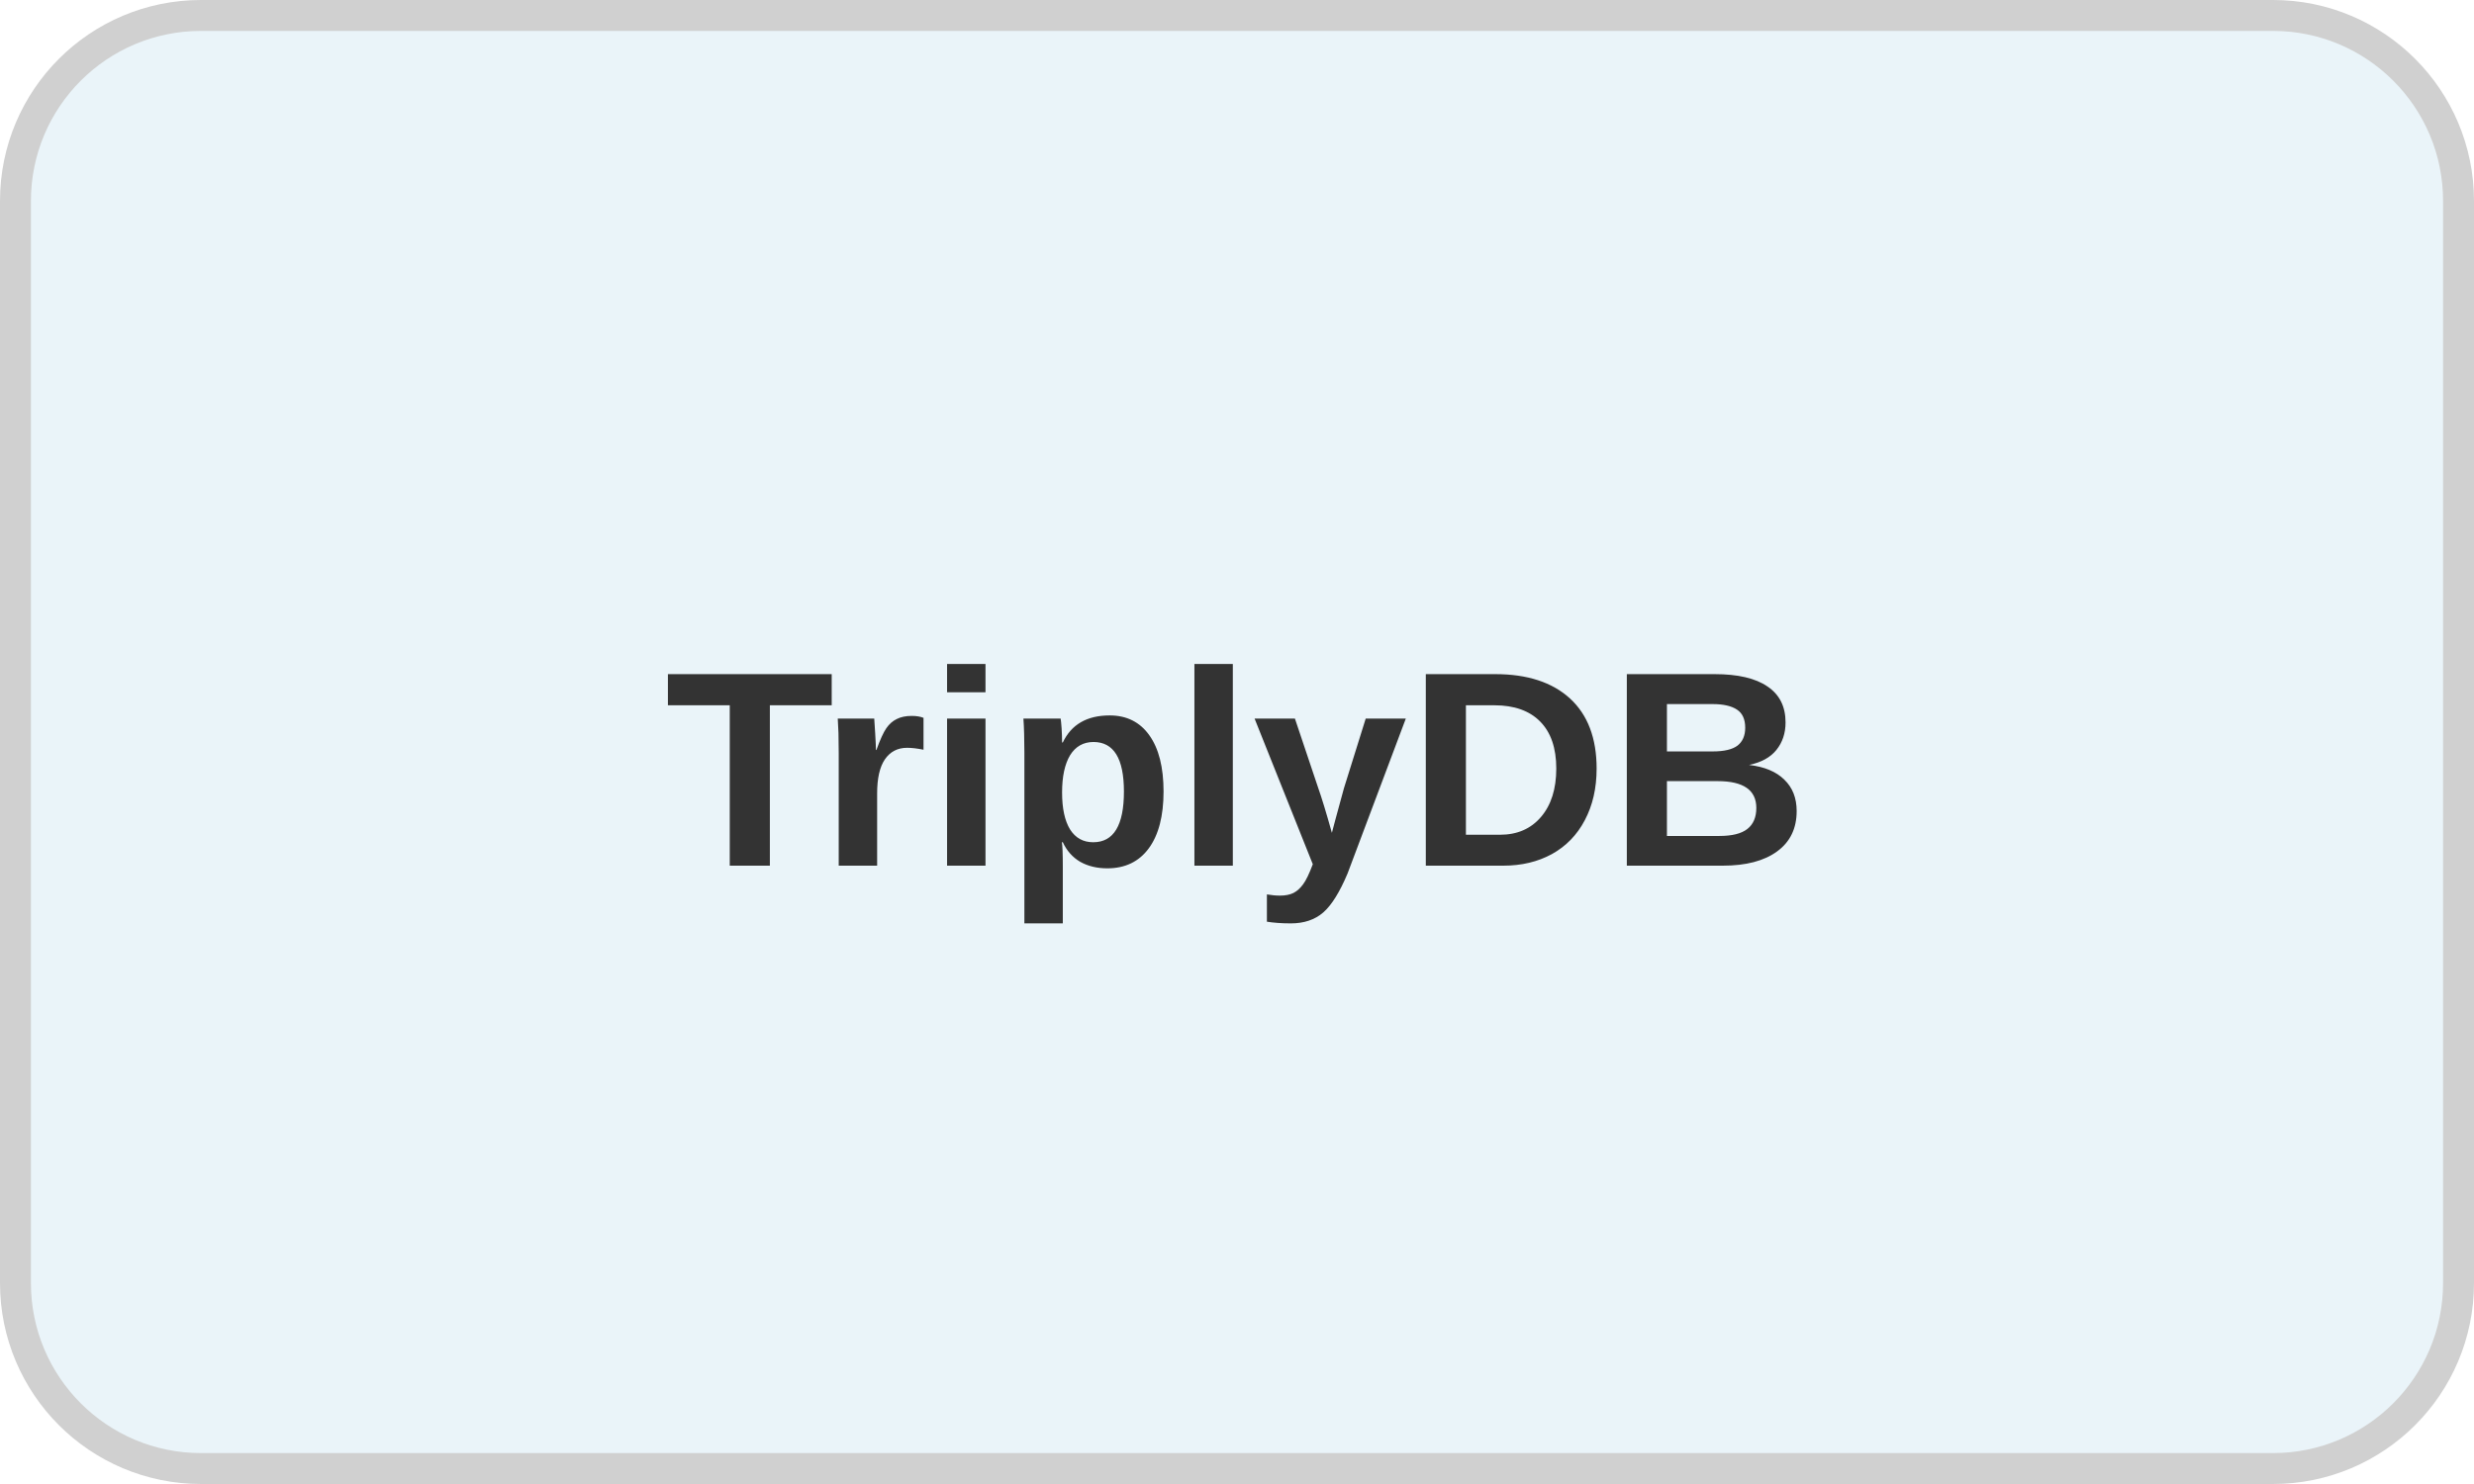
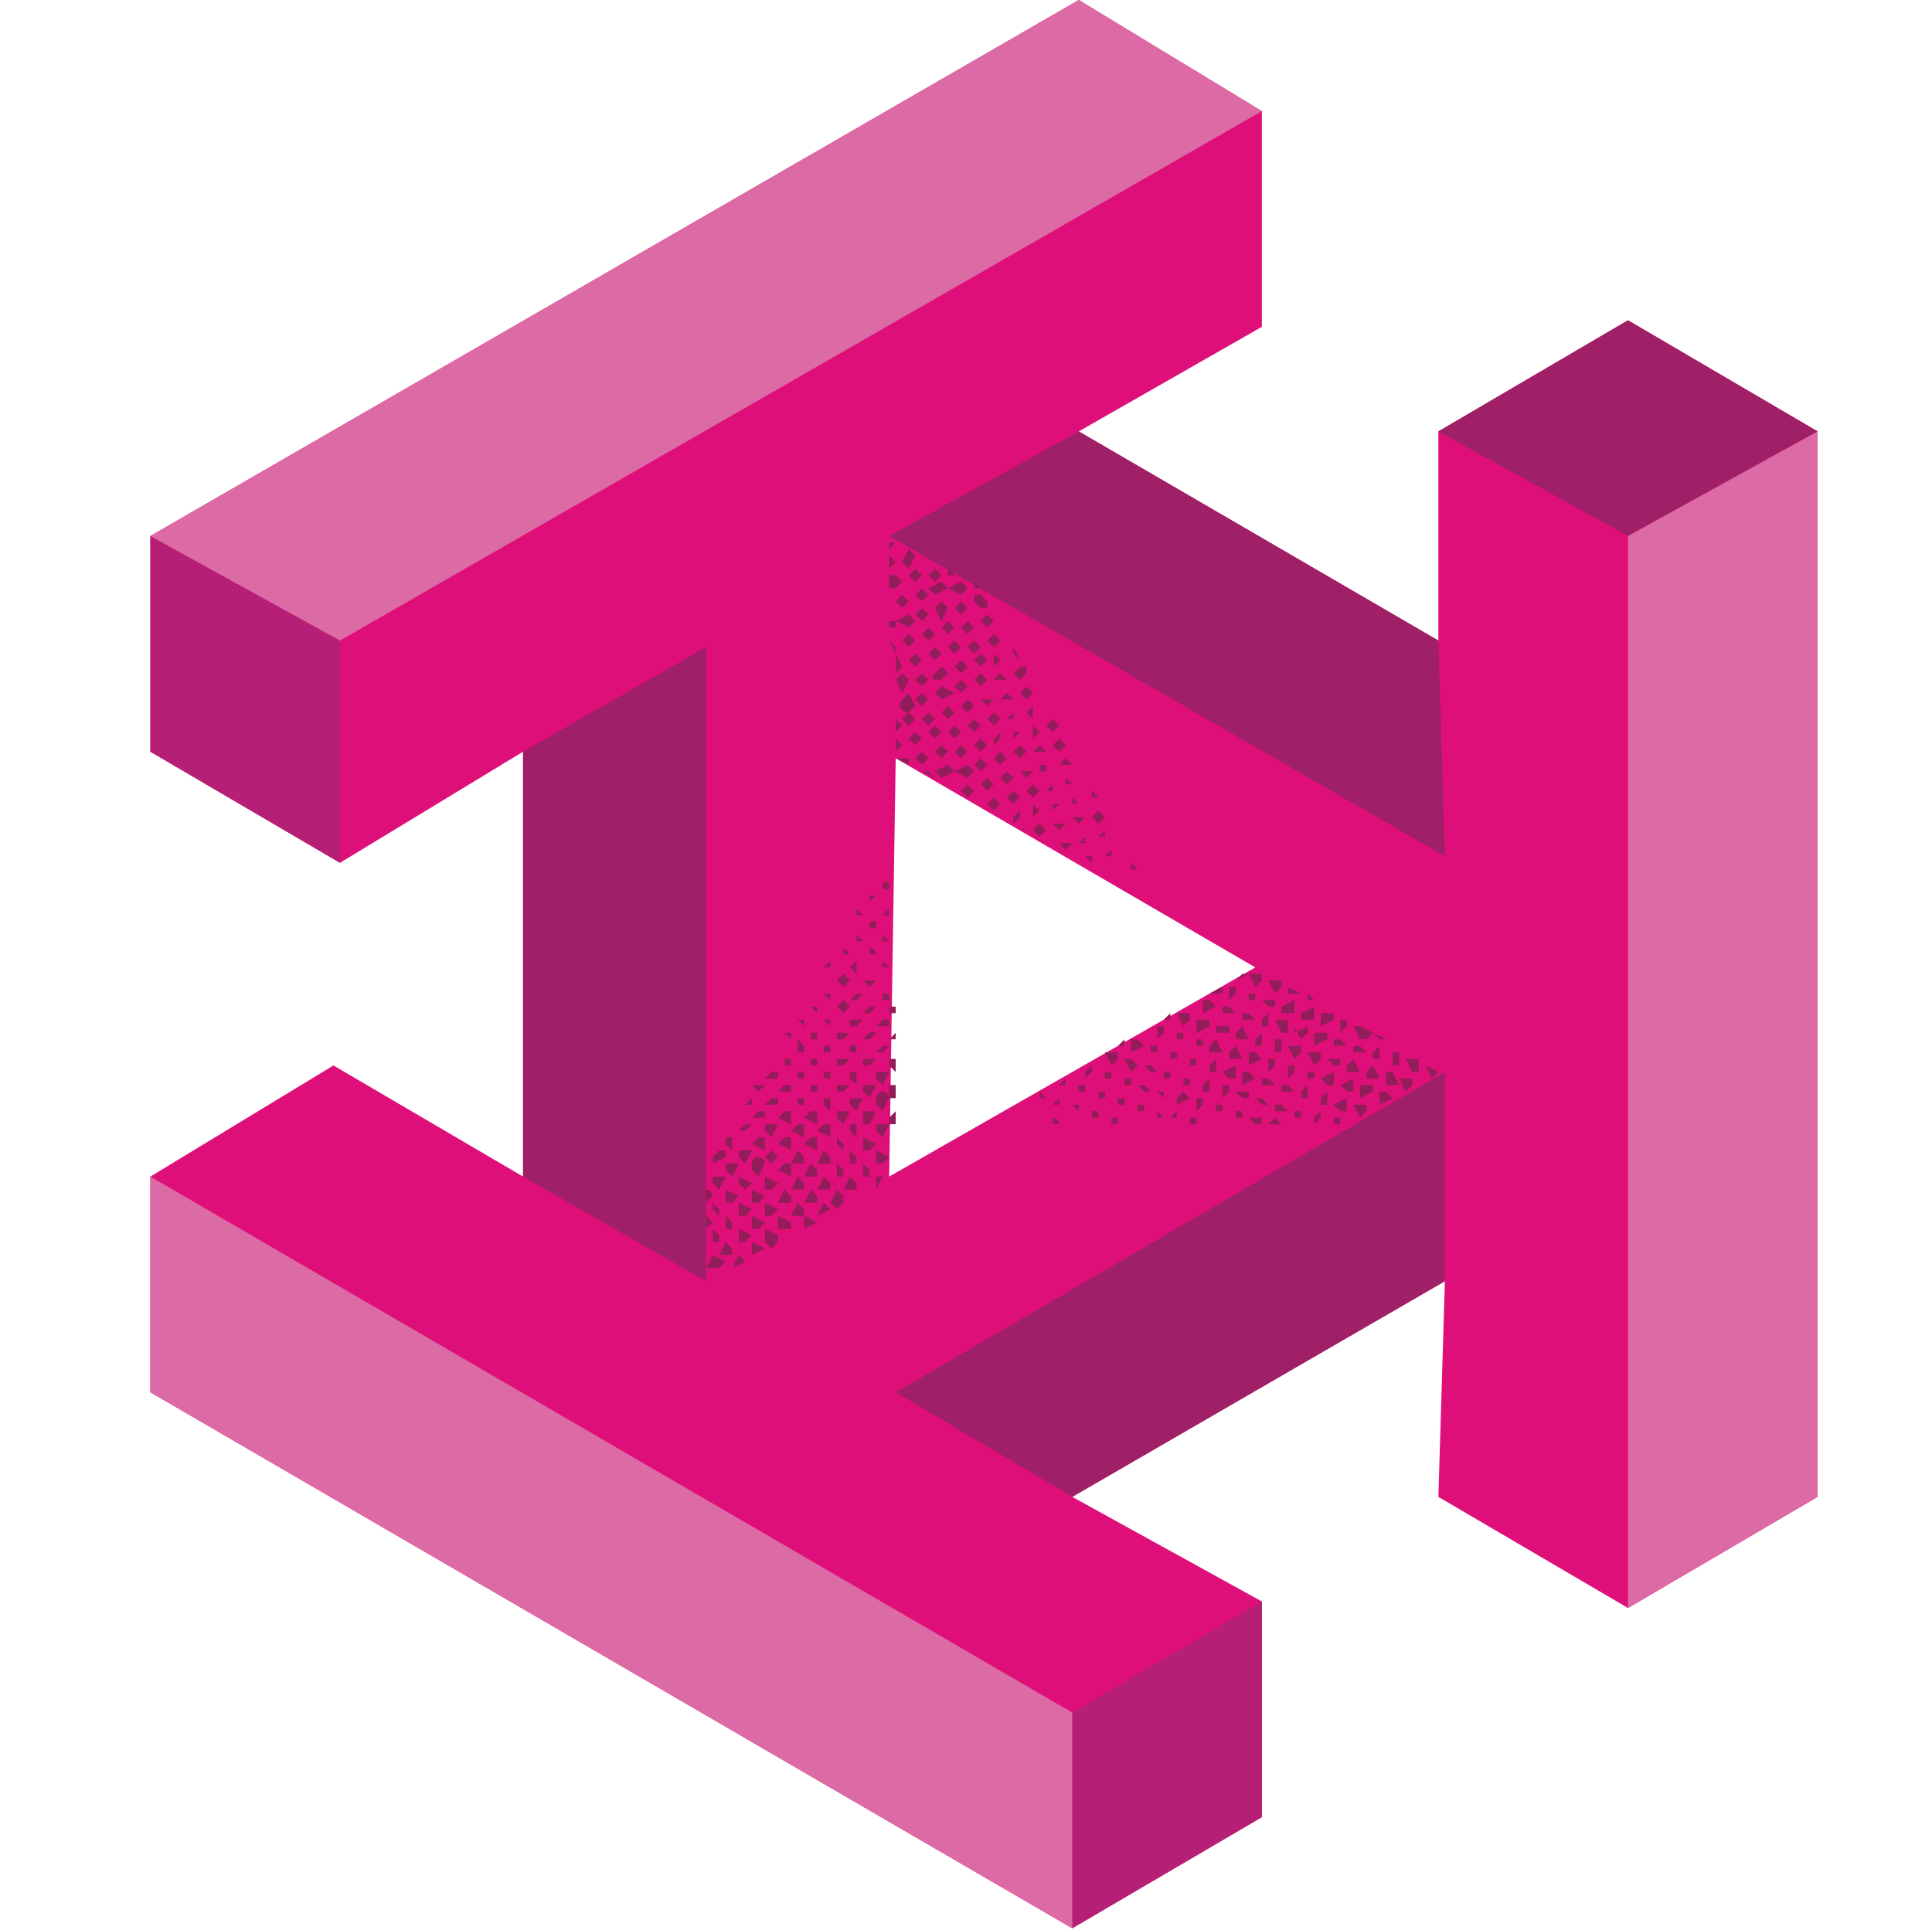
- <svg xmlns="http://www.w3.org/2000/svg" width="160" height="96" viewBox="0 0 160 96" role="img" aria-labelledby="title desc">
-   <rect x="1" y="1" width="158" height="94" rx="12" fill="#EAF4F9" stroke="#d0d0d0" stroke-width="2" />
-   <text x="80" y="56" text-anchor="middle" font-family="Arial, Helvetica, sans-serif" font-size="18" font-weight="700" fill="#333">TriplyDB</text>
+ <svg xmlns="http://www.w3.org/2000/svg" width="295.5" height="295.2">
+   <path d="m249 49-29 17v32l-55-32 28-16V17L165 0 23 82v33l29 17 28-17v65l-29-17-28 17v33l141 82 29-17v-33l-29-16 57-33-1 33 29 17 29-17V66zM136 180l1-64 55 32z" style="fill:#df0f79" />
+   <path d="m136 82 29-16 55 32 1 33zm1 131 84-49v32l-57 33z" style="fill:#9f2066" />
+   <path d="m164 262 29-17v33l-29 17z" style="fill:#b52076" />
+   <path d="m220 66 29 16 29-16-29-17Z" style="fill:#9f2066" />
+   <path d="M23 82v33l29 17V98z" style="fill:#b52076" />
+   <path d="M80 115v65l28 16V99z" style="fill:#9f2066" />
+   <path d="m23 82 29 16 141-81-28-17Zm141 180v33L23 213v-33zM278 66v163l-29 17V82z" style="fill:#dc6aa5" />
+   <path d="m113 192-1 2 2-1zm-4 0-1 2h2l1-1zm19-10-1 2 1 1 1-1v-1zm2-2-1 2h2v-1zm-4 4-1 2 2-1zm-7 2v2h2v-1zm4 0v2l2-1zm-6 2v2l1 1 1-1v-1zm17-8v2l1-2zm-19 10v2l2-1zm1-6 1-1-2-1v2zm-7 4v2h1v-1zm26-10 1-1-2-1v2zm-17 8 1-1-2-1v2zm8-10-1 2h2v-1zm-1 4v-1l-1-1-1 2zm-9 8 1-1-2-1v2zm-4 0v-1l-1-1v2zm0 3-1-1-1 2h2zm9-7v-1l-1-1-1 2zm-7 6 1-1-2-1v2zm0-4 1-1-2-1v2zm9-4v-1l-1-1-1 2zm13-10h-2v1l1 1zm-7 8v-1l-1-1v2zm-2 2v-1l-1-1-1 2zm6-6 1-1-2-1v2zm0 3-1-1v2h1zm-2-1v-1l-1-1v2zm-6 5-1-1-1 2h2zm-2 2-1-1-1 2h2zm10-13 1-2h-2v2zm-3 1 1 1v-2h-1zm-16 9 1-1-2-1v1zm-3 0v2h1l1-1zm12-4v-1l-1-1-1 2zm-4 3-2-1v2h1zm2-1v-2h-1l-1 1zm7-6v1l1 1v-1zm-18 12v-1l-1-1v1zm14-12-1 1 2 1v-2zm7-4 1-2h-2v1zm-2 2 1-2h-2v1zm-8 4v-2h-1l-1 1zm14-6 1-2a1 1 0 0 0-2 0v1zm-8 4v-2h-1l-1 1zm-17 8 1-2h-2v1zm6-2 1-2a1 1 0 0 0-2 0v1zm2-4-1 1 1 1 1-1zm18 4v-2zm-3-12 1-2h-2v1zm-21 12 1-2h-2v1zm6-6 1-2h-2v1zm11-7 1-1h-2v1zm-15 11 1-2h-2v1zm21-12 1-2h-2v1zm-12 8v-2h-1l-1 1zm2-2v-2h-1l-1 1zm11 3v1-2zm-19 1v-2h-1l-1 1zm10-6v-2h-1v1zm-6 2v-2h-1l-1 1zm6-7v-1h-1v1zm-13 8 1-1h-1l-1 1zm-3 4v-1h-1l-1 1v1zm1-1v-2h-1v1zm5-5v-1h-1l-1 1zm14-5v-2h-1v1zm4-5 1-1h-1l-1 1zm-10 6v-1h-1v1zm8-4 1-1h-2v1zm-10 6v-1h-1v1zm13 2v1h1v-2zm0-5v2h1v-2zm0-9v-1h-1l-1 1zm-20 10 1-1h-2zm11-6v-1h-1v1zm-6 6v-1h-1l-1 1zm8-4 1-1h-2v1zm-10 6v-1h-1l-1 1zm6-6v-1h-1v1zm-6 2v-1h-1l-1 1zm12-4v-1a1 1 0 0 0-1 0v1zm-10 2v-1h-1v1zm10-6 1-1h-2v1zm-2 2 1-1h-2v1zm-6 6v-1h-1v1zm10-6 1-1a1 1 0 0 0-1 0l-1 1zm-25 36v1zm1-8-1-1v2zm16-28v-1h-1v1zm11-6v-1h-1v1zm0 9v1l1 1v-2zm-3-7 1-1h-1l-1 1zm-25 29 1-1a1 1 0 0 0-1-1zm0 7v1zm15-30v-1l-1-1v2zm6-6 1-1-1-1-1 1zm-2 2v-1c1 0 0 0 0 0h-1zm9 2h1v-1zm1-4v-1h-1v1zm-16 4v-1h-1zm10-6 1-1h-1l-1 1zm2-2 1-1h-2zm-10 6v-1h-1zm8-8v-2l-1 1zm-6 6v-1h-1zm9-9a1 1 0 0 0-1-1v1zm2-2-1-1v1zm-7 7 1-1-1-1-1 1zm7-3-1-1v1zm-9 5v-1q0-1.5 0 0h-1zm-13 16h1v-1zm15-23h1l-1-1zs0 1 0 0m5-4v-1h-1v1zm-7 6s1 0 0 0v-1l-1 1zm4-4h1l-1-1zm-23 36v-2zm28-40v-1l-1 1zm0-4v-1h-1v1zm-3 2 1-1h-1zm-2 2h1l-1-1zm-6 10v1zm93 13 1 2 1-1zm-18-10h1l-1-1zm-3-2v1h2zm10 6 1 2h1l1-1-2-1zm4 2h1l-2-1zm-5 4v1h2l-1-2zm9 4 1-1v-1h-2zm-22-18h-2l1 2 1-1zm15 11h-1v1h2zm-13-4 1 2h1v-2zm3 1 1 2 1-1v-1l-2 1m13 2-1 1v1h1zm1 4v2h2l-1-2zm3-2 1 2h1v-2zm-10-3h-1v1h2zm9 2h-1v2h1zm-5 3v1h2l-1-2zm-8-6v2l2-1v-1zm-12-7h-1v2l1-1zm9 2-2 1v1h2zm3 1-2 1v1h2zm-10-2v1h1v-1zm3-2 1 2 1-1v-1zm1 3h-2l1 1h1zm9 2h-2v2l2-1zm1 1v2l1-1v-1zm-18-2v1h2l-1-1zm3 1v1h2l-1-1zm17 12v-2l-2 1 1 1zm3 0v-1h-2v2zm-11-6v-1h-2l1 2zm6 2v-1h-2l1 1zm-3-1v-1h-2l1 2zm-8-7-1 1v1h1zm17 12v2l2-1-1-1zm-16-6h1v-2h-1zm-9-3h2v-1h-2zm3 1h2l-1-2-1 1zm9 4h-1v2l1-1zm-13-10h-1v2l2-1zm7 6v1h1v-2zm17 11v-1h-2l1 2zm-5-4v-2l-2 1 1 1a1 1 0 0 0 1 0m-3-2h-1v1h1zm-18-8v2l2-1v-1zm23 12-2 1 1 1h1zm-9-2h-1v1h2zm-12-5h2l-1-2-1 1zm18 8v-2l-1 1v1zm-23-14 1 2 1-1v-1zm14 7v2l1-1v-1zm-3 1 2-1-1-1h-1zm-2-13 1-1h1zm11 16-1 1v1h1zm-10-4-1-2-1 1v1zm5 4-1-1h-1v1zm-9-2v-2l-1 1v1zm12 7h1v-1h-1zm5 1h2v-1h-1v1zm-2 0 1-1v-1l-1 1zm-4-2-1-1h-1v1zm-14-11v1h1v-1zm-5-2h-1v2l1-1zm11 8v-2l-2 1 1 1zm-9-7v1h1v-1zm12 7-1-1h-1v2zm-6-13h1v-1l-2 1zm-4 2 1-1zm-9 5v2l2-1-1-1zm19 13h1v-1h-2zm-10-6v-1h-1v1zm9 2v-1h-2l1 1zm-9-6v1h1v-1zm12 7-1-1h-1l1 1zm-9-2v-2l-1 1v1zm4 4h1v-1h-1zm-10-10v1h1v-1zm7 9h1v-1h-1zm-11-7 1 1h1l-1-1zm3 1v1h1v-1zm10 3v-1h-1v2zm-12-7v1h1v-1zm38 8h1zm-32 0-1-1-1 1v1zm-13-7 1 2 1-1v-1zm9-5h1v-1zm-5 8 1-1-1-1h-1zm38 6h-1zm7-4h-1 2zm-34 2h-1v2l1-1zm-10-2 1 1h1l-1-1zm4 1c0-1 0 0 0 0h-1l1 1zm-2-10-1 1zm-5 3h1v-1zm12 12v-1h-1v1zm-11-7v1h1v-1zm-3-1v1h1v-1zm10 7h1q0 1.5 0 0v-1zm-11-4v1h1v-1zm9 3v1h1zq0-1.5 0 0m-12-4a1 1 0 0 0 0 1h1v-1zm-2 0v-1l-1 1zm8 2v1h1v-1zm-4-4v-1l-1 1v1zm8 6v-1h-1v1zm21 2-1-1-1 1zm-29-2v1h1v-1zm-6-1h1c0 1 0 0 0 0v-1zm9 2v1h1v-1zm-6-2 1 1v-1zm42 3h2zm-47-4h1l-1-1zm-3 2h-1zm2 1h1zm3 1h1a1 1 0 0 0-1-1zm12 0h1zm-36-89h-1v1zm0 25v-1 2zm0-12v-1h-1v1zm3-2 1 1 1-1-1-1zm-1-10-1 2 1 1 1-2zm-2 31 1-1-1-1zm2-19 1-1-1-1-2 1zm2 12 1-1-1-1-1 1zm0-3 1-1-1-1-1 1zm-4-13 1 1 1-1-1-1zm3-5-1 1 1 1 1-1zm-3-1-1-1v2zm2 13 1-1-1-1-1 1zm-2-9 1-1-1-1h-1v2zm4 0-1 1 1 1 1-1zm0 11-1-1-1 1 1 1zm0 16 1-1-1-1-1 1zm-2-8 1-1-1-2-1 1c-1 1 0 2 1 2m-2-5 1 2 1-2-1-1zm3 10 1-1-1-1-1 1zm-2-3-1-1v2zm1 0 1-1-1-1-1 1zm-2-8 1-1-1-2zm0-4-1-1 1 2zm7 17 1-1-1-1-1 1zm-1-3 1-1-1-1-1 1zm1-21-1 1 1 2 1-2zm0-3-2 1 1 1 2-1zm0 15 1-1-1-1-1 1c-1 1 0 1 1 1m-1-7-1-1-1 1 1 1zm1 3-1-1-1 1 1 1zm-1 10-1-1-1 1 1 1zm0-23-1 1 1 1 1-1zm1 20 2-1-2-1-1 1zm3 9 1-1-1-1-1 1zm0-4-1-1-1 1 1 1zm1-10-1-1-1 1 1 1zm-4 17 2-1-1-1-2 1zm1-9 1-1-1-1-1 1zm2-21-2 1 2 1 1-1zm-3 7 1 1 1-1-1-1zm3 3-1-1-1 1 1 1zm1 20 1-1-1-1-2 1zm-1-27-1 1 1 1 1-1zm3 10 1-1-1-1-1 1zm1 12-1-1-1 1 1 1zm-3-19-1 1 1 1 1-1zm0 27 1-1-1-1-1 1zm-1-16 1-1-1-1-1 1zm1 3 1-1-1-1-1 1zm-9 7h-2l2 1zm9-17 1 1 1-1-1-1zm1 13 1-1-1-1-1 1zm2-8-1-1-1 1 1 1zm1 10 1-1v-1l-1 1zm0-17-1 1 1 1 1-1zm-2-6h-1v1l1 1h1v-1zm1 3-1 1 1 1 1-1zm1 6v2l1-1zm-2 18 1-1-1-1-1 1zm2 6 1-1-1-1-1 1zm0-13 1-1-1-1-1 1zm-1 10 1-1-1-1-1 1zm0-13 1-1h-2zm-9 10h-1l2 1zm4 3-1-1zm9 5 1-1v-1l-1 1zm1-24-1 1 1 1 1-1v-1zm0 14 1-1-1-1-1 1zm-3-9h2l-1-1zm1 9-1-1-1 1 1 1zm-1-13-1 1h2zm2 10 1-1h-1c0-1 0 0 0 0zm2-8-1 1 1 1 1-1zm-3 15 1-1-1-1-1 1zm4-12-1 1 1 1zm0 14 1-1-1-1-1 1zm0-4h-2l1 1zm-3-8v-1l-1 1zm0 13 1-1-1-1-1 1zm-13-37-1-1zm17 28-1 1h2zm0 14 1-1-1-1-1 1zm-9-5h-1q0-1.5 0 0zm8 2 1-1-1-1zm-13-38v1h1zm-8-4h2zm21 28v2l1-1zm3 10v-1l-1 1zm-2-4v1h1v-1zm-6 8h-1zm4 2a1 1 0 0 0-1 0zm3-16 1 1 1-1-1-1zm1 13 1-1h-1zm1 3 1-1h-2zm0-14-1 1 1 1 1-1zm3 13 1-1h-2zm-3-9h2l-1-1zm4 12v-1l-1 1zm1 3v-1h-1zm-3-9h1l-1-1zm-1 7 1-1h-2zm1-10-1-1v1zm-9-20q-1.5 0 0 0l1 1-1-2zm13 26 1-1-1-1-1 1zm2 5v-1l-1 1zm-2-9-1-1v1zm1 6v-1l-1 1zm-19-38h-1v-1zm20 44v-1zm4 2v-1zm-1-4v1h1zm-1-2h1zq0-1.5 0 0m-6-11v1z" style="fill:#921d5a" />
</svg>
